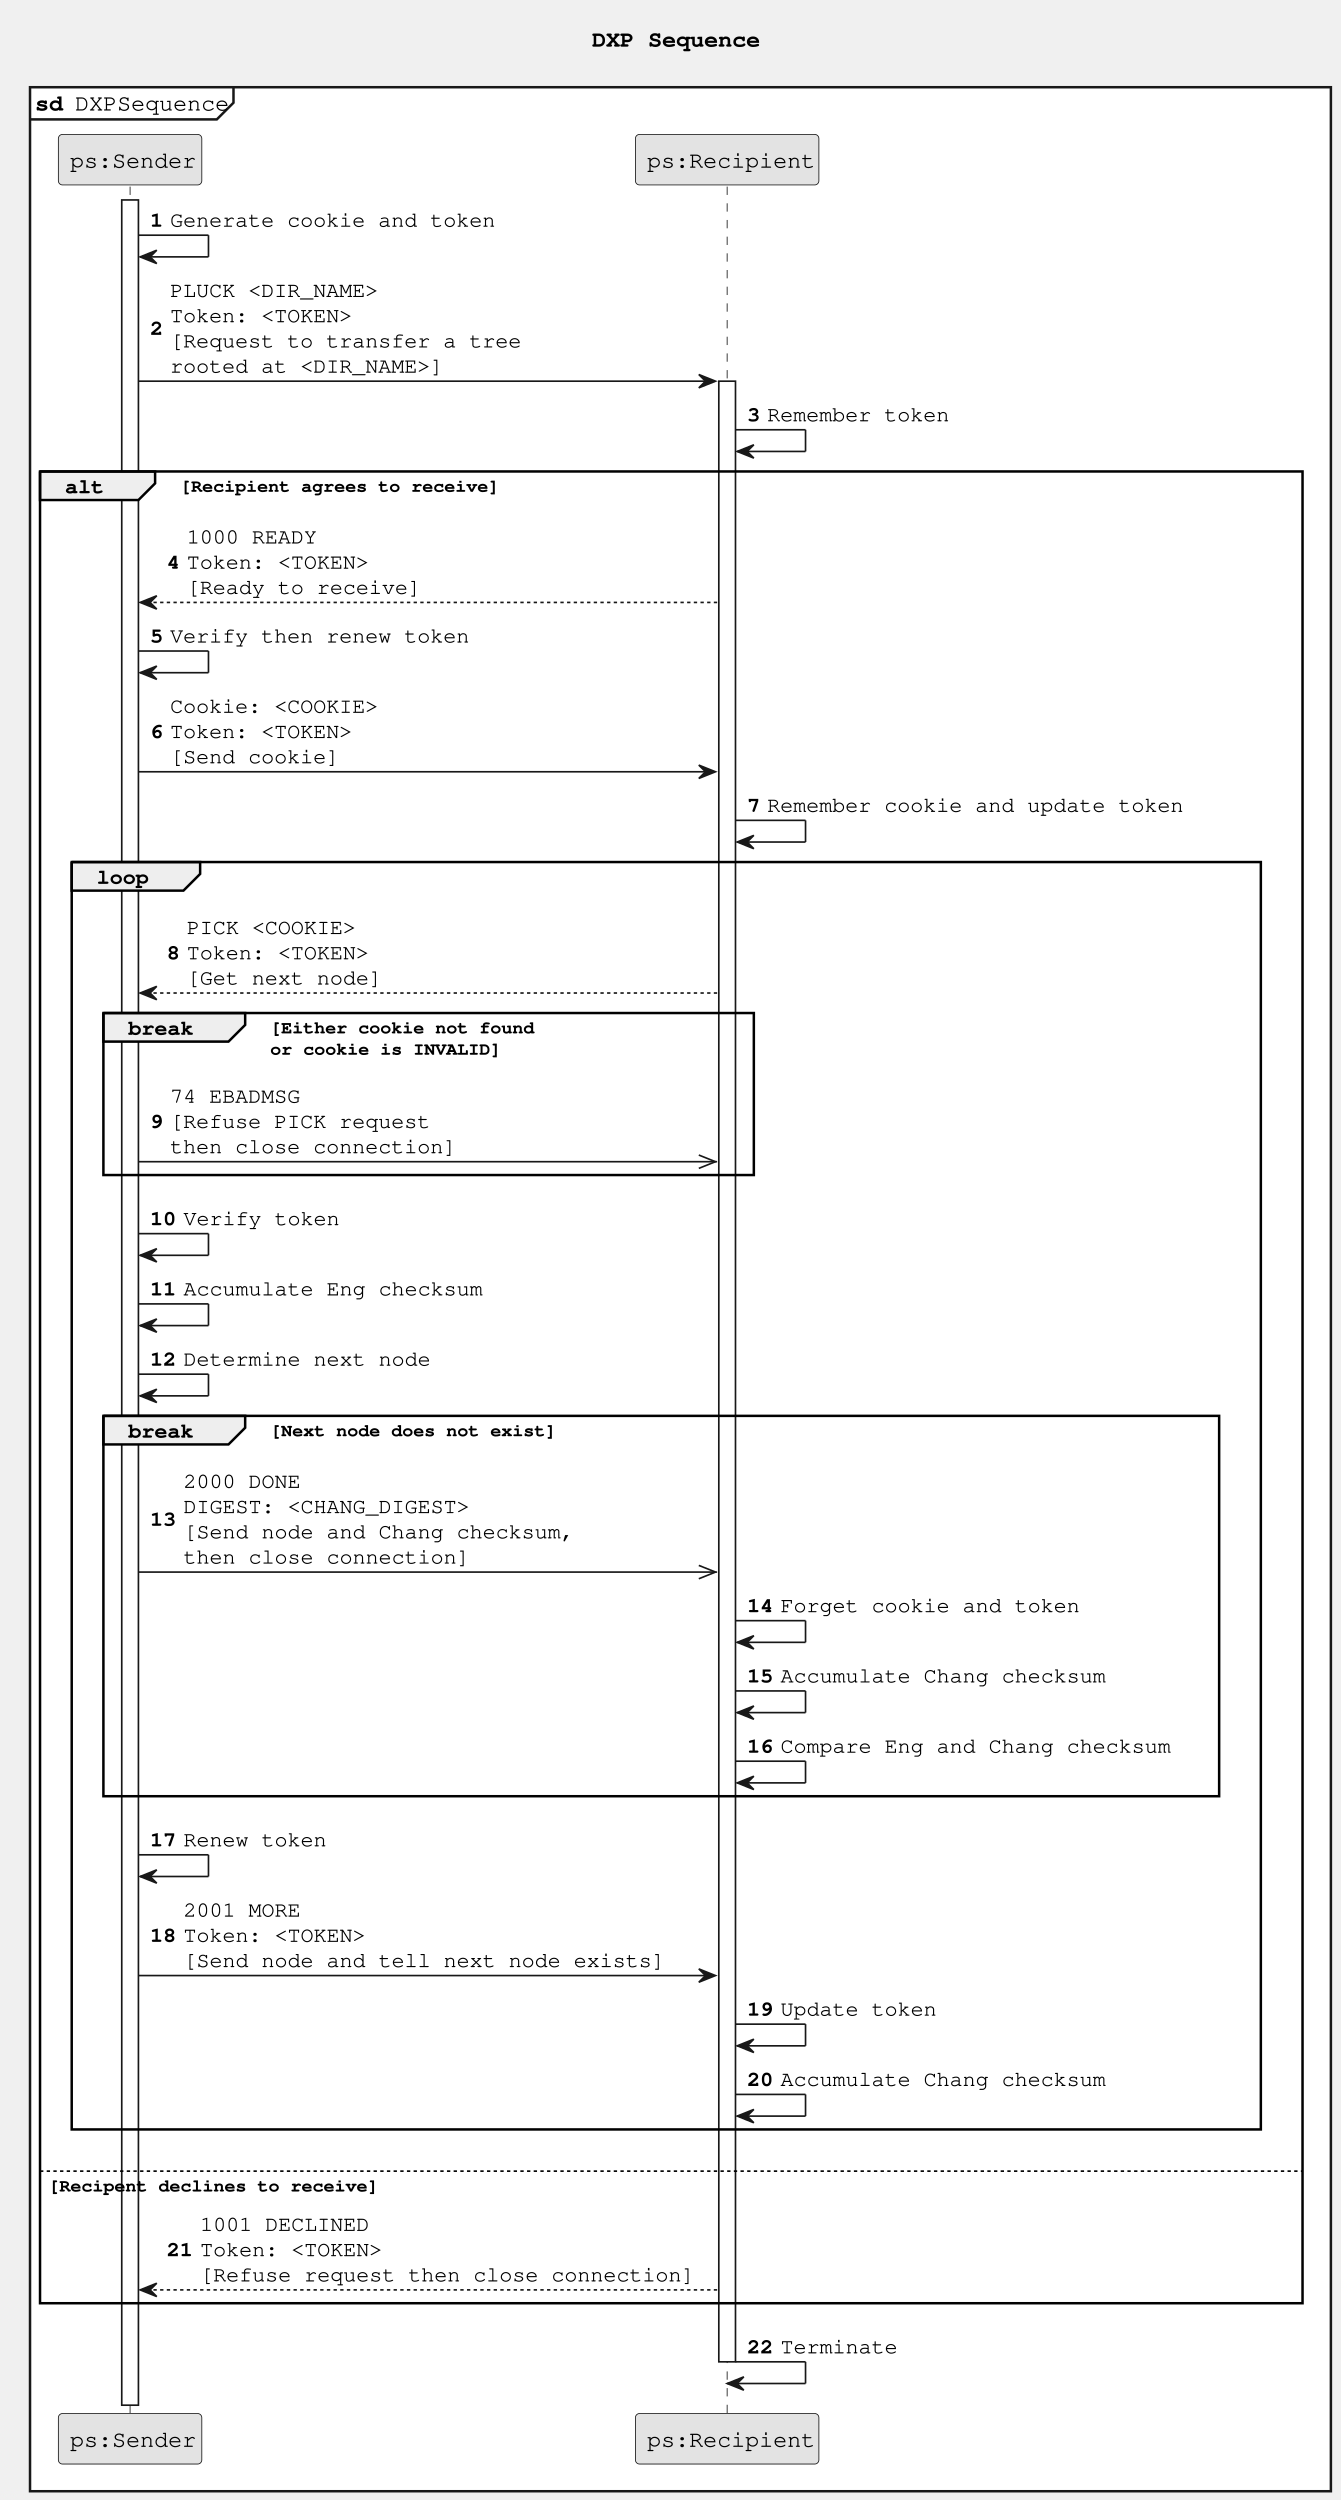
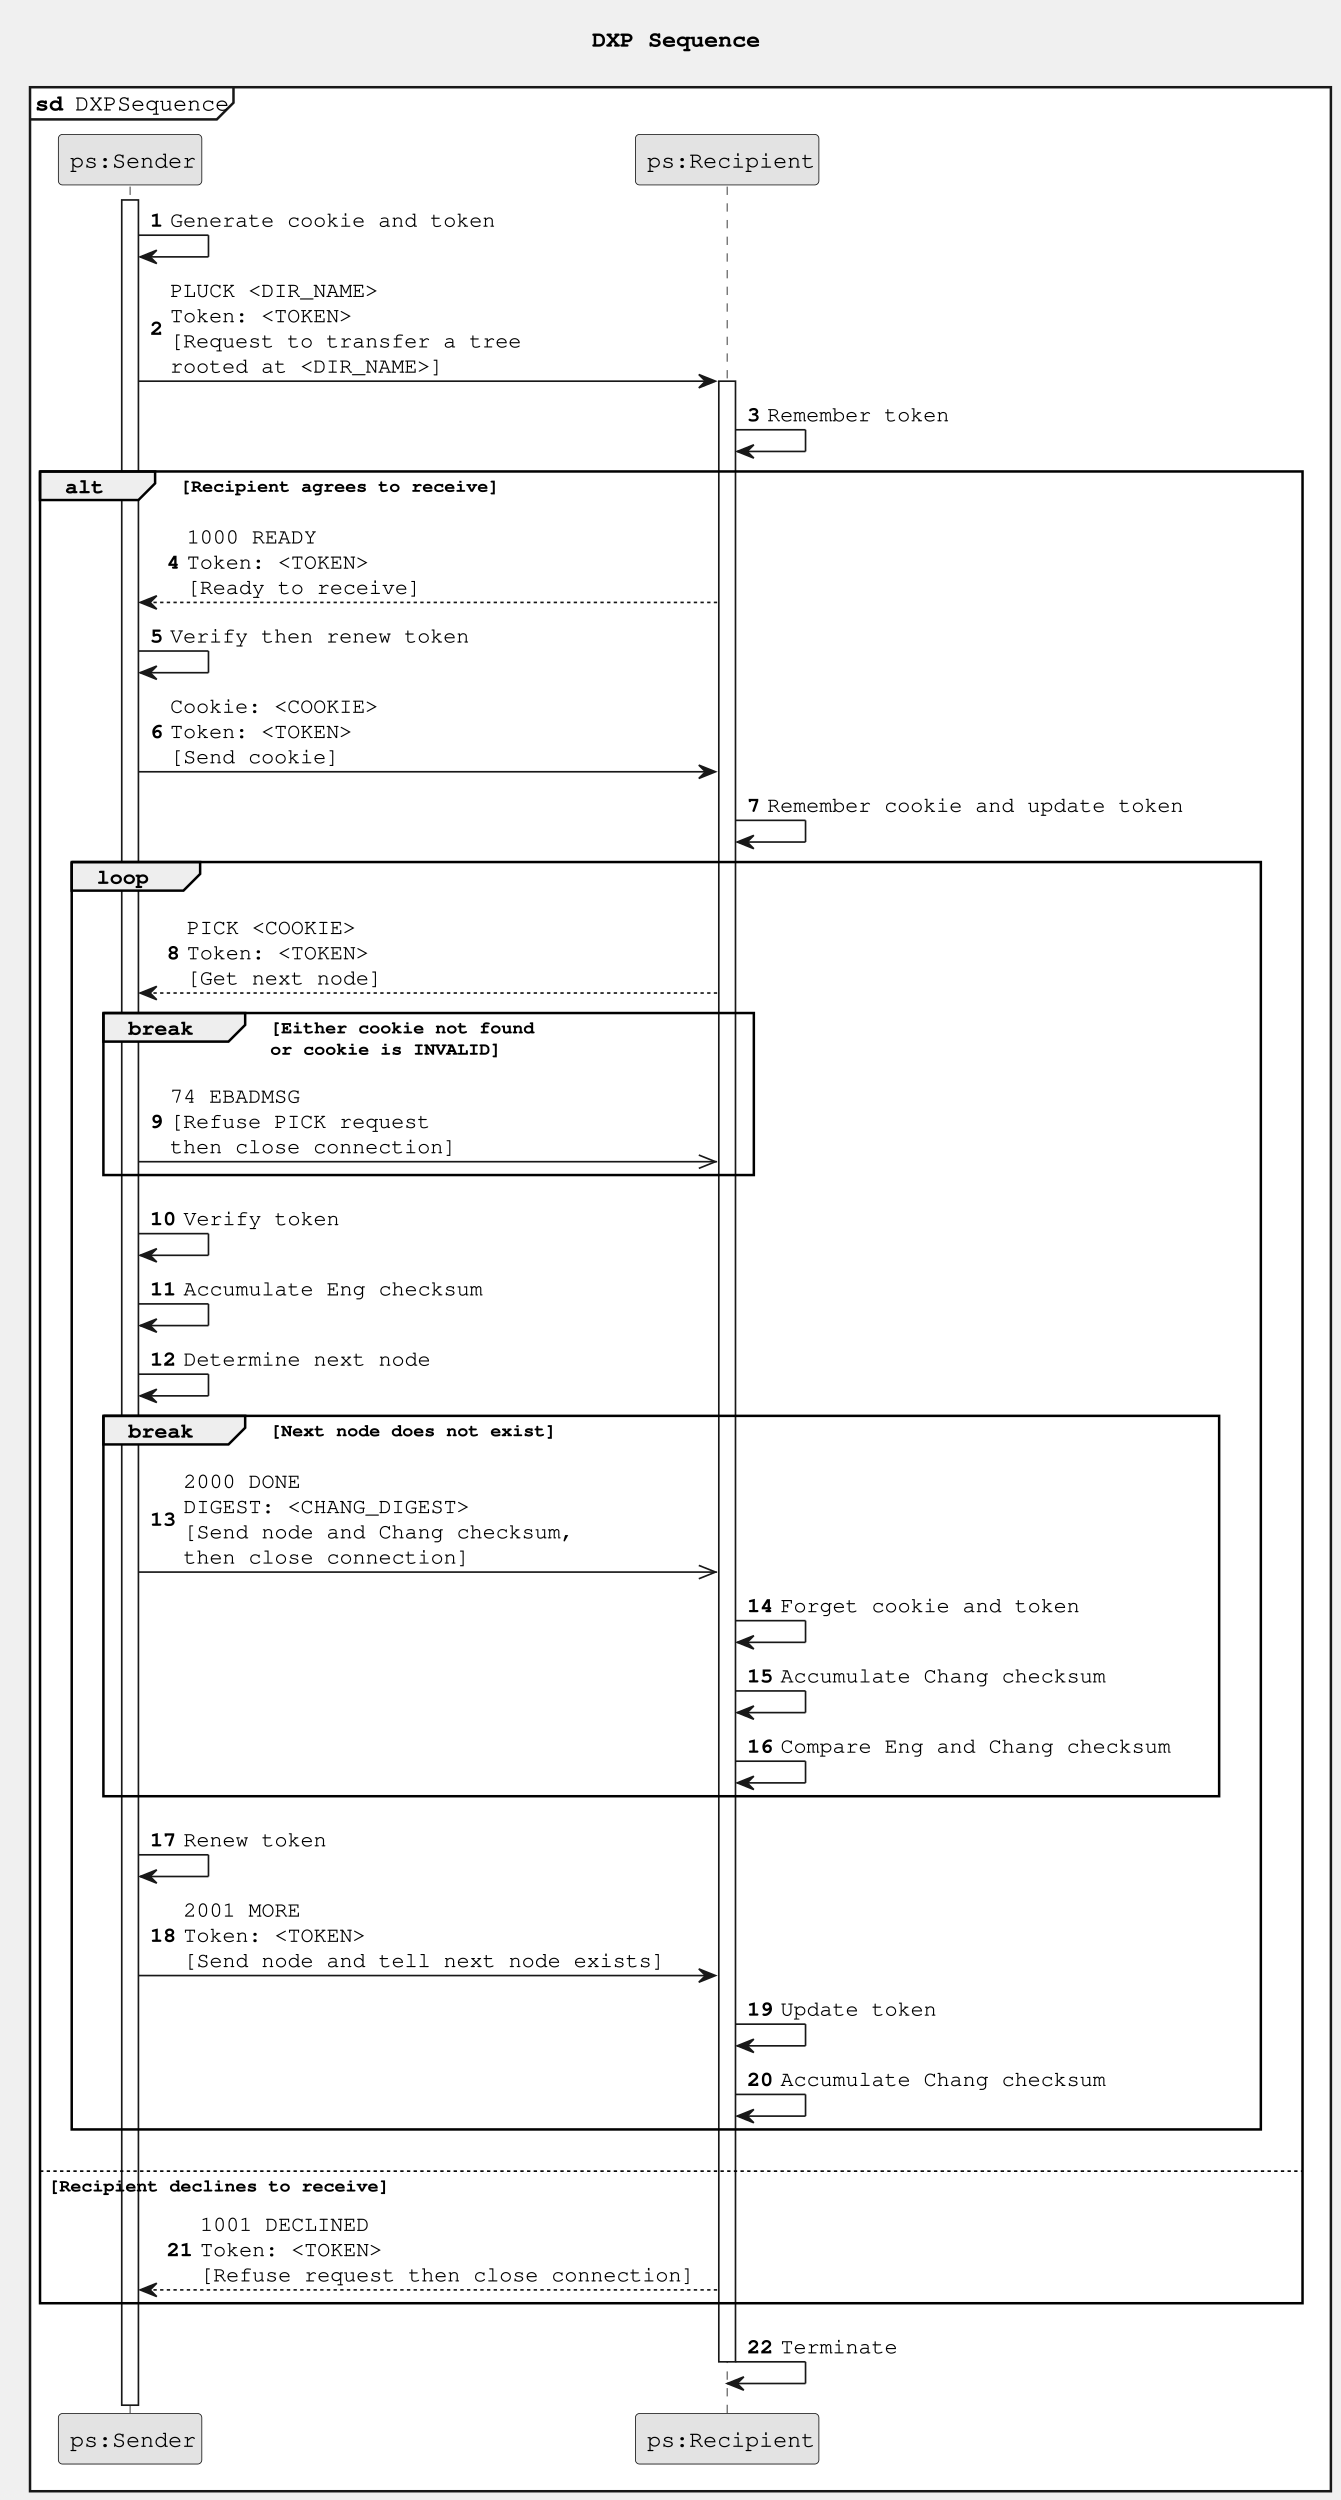
<svg xmlns="http://www.w3.org/2000/svg" contentStyleType="text/css" height="1499px" preserveAspectRatio="none" style="width:804px;height:1499px;background:#FFFFFF;" version="1.1" viewBox="0 0 804 1499" width="804px" zoomAndPan="magnify">
  <defs />
  <g>
    <text fill="#000000" font-family="Courier" font-size="14" font-weight="bold" lengthAdjust="spacing" textLength="96" x="355" y="27.995">DXP Sequence</text>
    <rect fill="#FFFFFF" height="1441.445" style="stroke:#181818;stroke-width:1.5;" width="780" x="18" y="52.297" />
    <path d="M140,52.297 L140,61.594 L130,71.594 L18,71.594 " fill="none" style="stroke:#181818;stroke-width:1.5;" />
    <text fill="#000000" font-family="Courier" font-size="14" font-weight="bold" lengthAdjust="spacing" textLength="16" x="21" y="66.292">sd</text>
    <text fill="#000000" font-family="Courier" font-size="14" lengthAdjust="spacing" textLength="88" x="45" y="66.292">DXPSequence</text>
    <line style="stroke:#181818;stroke-width:0.5;stroke-dasharray:5.0,5.0;" x1="78" x2="78" y1="111.891" y2="1447.148" />
    <rect fill="#FFFFFF" height="1322.258" style="stroke:#181818;stroke-width:1.0;" width="10" x="73" y="119.891" />
    <line style="stroke:#181818;stroke-width:0.5;stroke-dasharray:5.0,5.0;" x1="436" x2="436" y1="111.891" y2="1447.148" />
    <rect fill="#FFFFFF" height="1187.594" style="stroke:#181818;stroke-width:1.0;" width="10" x="431" y="228.555" />
    <rect fill="#E3E3E3" height="30.297" rx="2.5" ry="2.5" style="stroke:#181818;stroke-width:0.5;" width="86" x="35" y="80.594" />
    <text fill="#000000" font-family="Courier" font-size="14" lengthAdjust="spacing" textLength="72" x="42" y="100.589">ps:Sender</text>
    <rect fill="#E3E3E3" height="30.297" rx="2.5" ry="2.5" style="stroke:#181818;stroke-width:0.5;" width="110" x="381" y="80.594" />
    <text fill="#000000" font-family="Courier" font-size="14" lengthAdjust="spacing" textLength="96" x="388" y="100.589">ps:Recipient</text>
    <rect fill="#E3E3E3" height="30.297" rx="2.5" ry="2.5" style="stroke:#181818;stroke-width:0.5;" width="86" x="35" y="1447.148" />
    <text fill="#000000" font-family="Courier" font-size="14" lengthAdjust="spacing" textLength="72" x="42" y="1467.144">ps:Sender</text>
    <rect fill="#E3E3E3" height="30.297" rx="2.5" ry="2.5" style="stroke:#181818;stroke-width:0.5;" width="110" x="381" y="1447.148" />
    <text fill="#000000" font-family="Courier" font-size="14" lengthAdjust="spacing" textLength="96" x="388" y="1467.144">ps:Recipient</text>
    <line style="stroke:#181818;stroke-width:1.0;" x1="83" x2="125" y1="141.023" y2="141.023" />
    <line style="stroke:#181818;stroke-width:1.0;" x1="125" x2="125" y1="141.023" y2="154.023" />
    <line style="stroke:#181818;stroke-width:1.0;" x1="84" x2="125" y1="154.023" y2="154.023" />
    <polygon fill="#181818" points="94,150.023,84,154.023,94,158.023,90,154.023" style="stroke:#181818;stroke-width:1.0;" />
    <text fill="#000000" font-family="Courier" font-size="13" font-weight="bold" lengthAdjust="spacing" textLength="8" x="90" y="135.958">1</text>
    <text fill="#000000" font-family="Courier" font-size="13" lengthAdjust="spacing" textLength="200" x="102" y="135.958">Generate cookie and token</text>
    <polygon fill="#181818" points="419,224.555,429,228.555,419,232.555,423,228.555" style="stroke:#181818;stroke-width:1.0;" />
    <line style="stroke:#181818;stroke-width:1.0;" x1="83" x2="425" y1="228.555" y2="228.555" />
    <text fill="#000000" font-family="Courier" font-size="13" font-weight="bold" lengthAdjust="spacing" textLength="8" x="90" y="200.79">2</text>
    <text fill="#000000" font-family="Courier" font-size="13" lengthAdjust="spacing" textLength="128" x="102" y="178.09">PLUCK &lt;DIR_NAME&gt;</text>
    <text fill="#000000" font-family="Courier" font-size="13" lengthAdjust="spacing" textLength="112" x="102" y="193.223">Token: &lt;TOKEN&gt;</text>
    <text fill="#000000" font-family="Courier" font-size="13" lengthAdjust="spacing" textLength="216" x="102" y="208.356">[Request to transfer a tree</text>
    <text fill="#000000" font-family="Courier" font-size="13" lengthAdjust="spacing" textLength="168" x="102" y="223.489">rooted at &lt;DIR_NAME&gt;]</text>
    <line style="stroke:#181818;stroke-width:1.0;" x1="441" x2="483" y1="257.688" y2="257.688" />
    <line style="stroke:#181818;stroke-width:1.0;" x1="483" x2="483" y1="257.688" y2="270.688" />
    <line style="stroke:#181818;stroke-width:1.0;" x1="442" x2="483" y1="270.688" y2="270.688" />
    <polygon fill="#181818" points="452,266.688,442,270.688,452,274.688,448,270.688" style="stroke:#181818;stroke-width:1.0;" />
    <text fill="#000000" font-family="Courier" font-size="13" font-weight="bold" lengthAdjust="spacing" textLength="8" x="448" y="252.622">3</text>
    <text fill="#000000" font-family="Courier" font-size="13" lengthAdjust="spacing" textLength="112" x="460" y="252.622">Remember token</text>
    <path d="M24,282.688 L93,282.688 L93,289.82 L83,299.82 L24,299.82 L24,282.688 " fill="#EEEEEE" style="stroke:#000000;stroke-width:1.5;" />
    <rect fill="none" height="1098.328" style="stroke:#000000;stroke-width:1.5;" width="757" x="24" y="282.688" />
    <text fill="#000000" font-family="Courier" font-size="13" font-weight="bold" lengthAdjust="spacing" textLength="24" x="39" y="295.754">alt</text>
    <text fill="#000000" font-family="Courier" font-size="11" font-weight="bold" lengthAdjust="spacing" textLength="203" x="108" y="294.898">[Recipient agrees to receive]</text>
    <line style="stroke:#000000;stroke-width:1.0;stroke-dasharray:2.0,2.0;" x1="24" x2="781" y1="1301.812" y2="1301.812" />
-     <text fill="#000000" font-family="Courier" font-size="11" font-weight="bold" lengthAdjust="spacing" textLength="210" x="29" y="1314.023">[Recipent declines to receive]</text>
+     <text fill="#000000" font-family="Courier" font-size="11" font-weight="bold" lengthAdjust="spacing" textLength="217" x="29" y="1314.023">[Recipient declines to receive]</text>
    <polygon fill="#181818" points="94,357.219,84,361.219,94,365.219,90,361.219" style="stroke:#181818;stroke-width:1.0;" />
    <line style="stroke:#181818;stroke-width:1.0;stroke-dasharray:2.0,2.0;" x1="88" x2="430" y1="361.219" y2="361.219" />
    <text fill="#000000" font-family="Courier" font-size="13" font-weight="bold" lengthAdjust="spacing" textLength="8" x="100" y="341.02">4</text>
    <text fill="#000000" font-family="Courier" font-size="13" lengthAdjust="spacing" textLength="80" x="112" y="325.887">1000 READY</text>
    <text fill="#000000" font-family="Courier" font-size="13" lengthAdjust="spacing" textLength="112" x="112" y="341.02">Token: &lt;TOKEN&gt;</text>
    <text fill="#000000" font-family="Courier" font-size="13" lengthAdjust="spacing" textLength="144" x="112" y="356.153">[Ready to receive]</text>
    <line style="stroke:#181818;stroke-width:1.0;" x1="83" x2="125" y1="390.352" y2="390.352" />
    <line style="stroke:#181818;stroke-width:1.0;" x1="125" x2="125" y1="390.352" y2="403.352" />
    <line style="stroke:#181818;stroke-width:1.0;" x1="84" x2="125" y1="403.352" y2="403.352" />
    <polygon fill="#181818" points="94,399.352,84,403.352,94,407.352,90,403.352" style="stroke:#181818;stroke-width:1.0;" />
    <text fill="#000000" font-family="Courier" font-size="13" font-weight="bold" lengthAdjust="spacing" textLength="8" x="90" y="385.286">5</text>
    <text fill="#000000" font-family="Courier" font-size="13" lengthAdjust="spacing" textLength="184" x="102" y="385.286">Verify then renew token</text>
    <polygon fill="#181818" points="419,458.75,429,462.75,419,466.75,423,462.75" style="stroke:#181818;stroke-width:1.0;" />
    <line style="stroke:#181818;stroke-width:1.0;" x1="83" x2="425" y1="462.75" y2="462.75" />
    <text fill="#000000" font-family="Courier" font-size="13" font-weight="bold" lengthAdjust="spacing" textLength="8" x="90" y="442.551">6</text>
    <text fill="#000000" font-family="Courier" font-size="13" lengthAdjust="spacing" textLength="128" x="102" y="427.418">Cookie: &lt;COOKIE&gt;</text>
    <text fill="#000000" font-family="Courier" font-size="13" lengthAdjust="spacing" textLength="112" x="102" y="442.551">Token: &lt;TOKEN&gt;</text>
    <text fill="#000000" font-family="Courier" font-size="13" lengthAdjust="spacing" textLength="104" x="102" y="457.684">[Send cookie]</text>
    <line style="stroke:#181818;stroke-width:1.0;" x1="441" x2="483" y1="491.883" y2="491.883" />
    <line style="stroke:#181818;stroke-width:1.0;" x1="483" x2="483" y1="491.883" y2="504.883" />
    <line style="stroke:#181818;stroke-width:1.0;" x1="442" x2="483" y1="504.883" y2="504.883" />
    <polygon fill="#181818" points="452,500.883,442,504.883,452,508.883,448,504.883" style="stroke:#181818;stroke-width:1.0;" />
    <text fill="#000000" font-family="Courier" font-size="13" font-weight="bold" lengthAdjust="spacing" textLength="8" x="448" y="486.817">7</text>
    <text fill="#000000" font-family="Courier" font-size="13" lengthAdjust="spacing" textLength="256" x="460" y="486.817">Remember cookie and update token</text>
    <path d="M43,516.883 L120,516.883 L120,524.016 L110,534.016 L43,534.016 L43,516.883 " fill="#EEEEEE" style="stroke:#000000;stroke-width:1.5;" />
    <rect fill="none" height="759.93" style="stroke:#000000;stroke-width:1.5;" width="713" x="43" y="516.883" />
    <text fill="#000000" font-family="Courier" font-size="13" font-weight="bold" lengthAdjust="spacing" textLength="32" x="58" y="529.95">loop</text>
    <polygon fill="#181818" points="94,591.414,84,595.414,94,599.414,90,595.414" style="stroke:#181818;stroke-width:1.0;" />
    <line style="stroke:#181818;stroke-width:1.0;stroke-dasharray:2.0,2.0;" x1="88" x2="430" y1="595.414" y2="595.414" />
    <text fill="#000000" font-family="Courier" font-size="13" font-weight="bold" lengthAdjust="spacing" textLength="8" x="100" y="575.215">8</text>
    <text fill="#000000" font-family="Courier" font-size="13" lengthAdjust="spacing" textLength="104" x="112" y="560.082">PICK &lt;COOKIE&gt;</text>
    <text fill="#000000" font-family="Courier" font-size="13" lengthAdjust="spacing" textLength="112" x="112" y="575.215">Token: &lt;TOKEN&gt;</text>
    <text fill="#000000" font-family="Courier" font-size="13" lengthAdjust="spacing" textLength="120" x="112" y="590.348">[Get next node]</text>
    <path d="M62,607.414 L147,607.414 L147,614.547 L137,624.547 L62,624.547 L62,607.414 " fill="#EEEEEE" style="stroke:#000000;stroke-width:1.5;" />
    <rect fill="none" height="97.141" style="stroke:#000000;stroke-width:1.5;" width="390" x="62" y="607.414" />
    <text fill="#000000" font-family="Courier" font-size="13" font-weight="bold" lengthAdjust="spacing" textLength="40" x="77" y="620.481">break</text>
    <text fill="#000000" font-family="Courier" font-size="11" font-weight="bold" lengthAdjust="spacing" textLength="168" x="162" y="619.625">[Either cookie not found</text>
    <text fill="#000000" font-family="Courier" font-size="11" font-weight="bold" lengthAdjust="spacing" textLength="147" x="162" y="632.429">or cookie is INVALID]</text>
    <line style="stroke:#181818;stroke-width:1.0;" x1="429" x2="419" y1="696.555" y2="692.555" />
    <line style="stroke:#181818;stroke-width:1.0;" x1="429" x2="419" y1="696.555" y2="700.555" />
    <line style="stroke:#181818;stroke-width:1.0;" x1="83" x2="430" y1="696.555" y2="696.555" />
    <text fill="#000000" font-family="Courier" font-size="13" font-weight="bold" lengthAdjust="spacing" textLength="8" x="90" y="676.356">9</text>
    <text fill="#000000" font-family="Courier" font-size="13" lengthAdjust="spacing" textLength="80" x="102" y="661.223">74 EBADMSG</text>
    <text fill="#000000" font-family="Courier" font-size="13" lengthAdjust="spacing" textLength="160" x="102" y="676.356">[Refuse PICK request</text>
    <text fill="#000000" font-family="Courier" font-size="13" lengthAdjust="spacing" textLength="176" x="102" y="691.489">then close connection]</text>
    <line style="stroke:#181818;stroke-width:1.0;" x1="83" x2="125" y1="739.688" y2="739.688" />
    <line style="stroke:#181818;stroke-width:1.0;" x1="125" x2="125" y1="739.688" y2="752.688" />
    <line style="stroke:#181818;stroke-width:1.0;" x1="84" x2="125" y1="752.688" y2="752.688" />
    <polygon fill="#181818" points="94,748.688,84,752.688,94,756.688,90,752.688" style="stroke:#181818;stroke-width:1.0;" />
    <text fill="#000000" font-family="Courier" font-size="13" font-weight="bold" lengthAdjust="spacing" textLength="16" x="90" y="734.622">10</text>
    <text fill="#000000" font-family="Courier" font-size="13" lengthAdjust="spacing" textLength="96" x="110" y="734.622">Verify token</text>
    <line style="stroke:#181818;stroke-width:1.0;" x1="83" x2="125" y1="781.82" y2="781.82" />
    <line style="stroke:#181818;stroke-width:1.0;" x1="125" x2="125" y1="781.82" y2="794.82" />
    <line style="stroke:#181818;stroke-width:1.0;" x1="84" x2="125" y1="794.82" y2="794.82" />
    <polygon fill="#181818" points="94,790.82,84,794.82,94,798.82,90,794.82" style="stroke:#181818;stroke-width:1.0;" />
    <text fill="#000000" font-family="Courier" font-size="13" font-weight="bold" lengthAdjust="spacing" textLength="16" x="90" y="776.754">11</text>
    <text fill="#000000" font-family="Courier" font-size="13" lengthAdjust="spacing" textLength="184" x="110" y="776.754">Accumulate Eng checksum</text>
    <line style="stroke:#181818;stroke-width:1.0;" x1="83" x2="125" y1="823.953" y2="823.953" />
    <line style="stroke:#181818;stroke-width:1.0;" x1="125" x2="125" y1="823.953" y2="836.953" />
    <line style="stroke:#181818;stroke-width:1.0;" x1="84" x2="125" y1="836.953" y2="836.953" />
    <polygon fill="#181818" points="94,832.953,84,836.953,94,840.953,90,836.953" style="stroke:#181818;stroke-width:1.0;" />
    <text fill="#000000" font-family="Courier" font-size="13" font-weight="bold" lengthAdjust="spacing" textLength="16" x="90" y="818.887">12</text>
    <text fill="#000000" font-family="Courier" font-size="13" lengthAdjust="spacing" textLength="152" x="110" y="818.887">Determine next node</text>
    <path d="M62,848.953 L147,848.953 L147,856.086 L137,866.086 L62,866.086 L62,848.953 " fill="#EEEEEE" style="stroke:#000000;stroke-width:1.5;" />
    <rect fill="none" height="228.062" style="stroke:#000000;stroke-width:1.5;" width="669" x="62" y="848.953" />
    <text fill="#000000" font-family="Courier" font-size="13" font-weight="bold" lengthAdjust="spacing" textLength="40" x="77" y="862.02">break</text>
    <text fill="#000000" font-family="Courier" font-size="11" font-weight="bold" lengthAdjust="spacing" textLength="182" x="162" y="861.164">[Next node does not exist]</text>
    <line style="stroke:#181818;stroke-width:1.0;" x1="429" x2="419" y1="942.617" y2="938.617" />
    <line style="stroke:#181818;stroke-width:1.0;" x1="429" x2="419" y1="942.617" y2="946.617" />
    <line style="stroke:#181818;stroke-width:1.0;" x1="83" x2="430" y1="942.617" y2="942.617" />
    <text fill="#000000" font-family="Courier" font-size="13" font-weight="bold" lengthAdjust="spacing" textLength="16" x="90" y="914.852">13</text>
    <text fill="#000000" font-family="Courier" font-size="13" lengthAdjust="spacing" textLength="72" x="110" y="892.153">2000 DONE</text>
    <text fill="#000000" font-family="Courier" font-size="13" lengthAdjust="spacing" textLength="176" x="110" y="907.286">DIGEST: &lt;CHANG_DIGEST&gt;</text>
    <text fill="#000000" font-family="Courier" font-size="13" lengthAdjust="spacing" textLength="240" x="110" y="922.418">[Send node and Chang checksum,</text>
    <text fill="#000000" font-family="Courier" font-size="13" lengthAdjust="spacing" textLength="176" x="110" y="937.551">then close connection]</text>
    <line style="stroke:#181818;stroke-width:1.0;" x1="441" x2="483" y1="971.75" y2="971.75" />
    <line style="stroke:#181818;stroke-width:1.0;" x1="483" x2="483" y1="971.75" y2="984.75" />
    <line style="stroke:#181818;stroke-width:1.0;" x1="442" x2="483" y1="984.75" y2="984.75" />
    <polygon fill="#181818" points="452,980.75,442,984.75,452,988.75,448,984.75" style="stroke:#181818;stroke-width:1.0;" />
    <text fill="#000000" font-family="Courier" font-size="13" font-weight="bold" lengthAdjust="spacing" textLength="16" x="448" y="966.684">14</text>
    <text fill="#000000" font-family="Courier" font-size="13" lengthAdjust="spacing" textLength="184" x="468" y="966.684">Forget cookie and token</text>
    <line style="stroke:#181818;stroke-width:1.0;" x1="441" x2="483" y1="1013.883" y2="1013.883" />
    <line style="stroke:#181818;stroke-width:1.0;" x1="483" x2="483" y1="1013.883" y2="1026.883" />
    <line style="stroke:#181818;stroke-width:1.0;" x1="442" x2="483" y1="1026.883" y2="1026.883" />
    <polygon fill="#181818" points="452,1022.883,442,1026.883,452,1030.883,448,1026.883" style="stroke:#181818;stroke-width:1.0;" />
    <text fill="#000000" font-family="Courier" font-size="13" font-weight="bold" lengthAdjust="spacing" textLength="16" x="448" y="1008.817">15</text>
    <text fill="#000000" font-family="Courier" font-size="13" lengthAdjust="spacing" textLength="200" x="468" y="1008.817">Accumulate Chang checksum</text>
    <line style="stroke:#181818;stroke-width:1.0;" x1="441" x2="483" y1="1056.016" y2="1056.016" />
    <line style="stroke:#181818;stroke-width:1.0;" x1="483" x2="483" y1="1056.016" y2="1069.016" />
    <line style="stroke:#181818;stroke-width:1.0;" x1="442" x2="483" y1="1069.016" y2="1069.016" />
    <polygon fill="#181818" points="452,1065.016,442,1069.016,452,1073.016,448,1069.016" style="stroke:#181818;stroke-width:1.0;" />
    <text fill="#000000" font-family="Courier" font-size="13" font-weight="bold" lengthAdjust="spacing" textLength="16" x="448" y="1050.95">16</text>
    <text fill="#000000" font-family="Courier" font-size="13" lengthAdjust="spacing" textLength="240" x="468" y="1050.95">Compare Eng and Chang checksum</text>
    <line style="stroke:#181818;stroke-width:1.0;" x1="83" x2="125" y1="1112.148" y2="1112.148" />
    <line style="stroke:#181818;stroke-width:1.0;" x1="125" x2="125" y1="1112.148" y2="1125.148" />
    <line style="stroke:#181818;stroke-width:1.0;" x1="84" x2="125" y1="1125.148" y2="1125.148" />
    <polygon fill="#181818" points="94,1121.148,84,1125.148,94,1129.148,90,1125.148" style="stroke:#181818;stroke-width:1.0;" />
    <text fill="#000000" font-family="Courier" font-size="13" font-weight="bold" lengthAdjust="spacing" textLength="16" x="90" y="1107.082">17</text>
    <text fill="#000000" font-family="Courier" font-size="13" lengthAdjust="spacing" textLength="88" x="110" y="1107.082">Renew token</text>
    <polygon fill="#181818" points="419,1180.547,429,1184.547,419,1188.547,423,1184.547" style="stroke:#181818;stroke-width:1.0;" />
    <line style="stroke:#181818;stroke-width:1.0;" x1="83" x2="425" y1="1184.547" y2="1184.547" />
    <text fill="#000000" font-family="Courier" font-size="13" font-weight="bold" lengthAdjust="spacing" textLength="16" x="90" y="1164.348">18</text>
    <text fill="#000000" font-family="Courier" font-size="13" lengthAdjust="spacing" textLength="72" x="110" y="1149.215">2001 MORE</text>
    <text fill="#000000" font-family="Courier" font-size="13" lengthAdjust="spacing" textLength="112" x="110" y="1164.348">Token: &lt;TOKEN&gt;</text>
    <text fill="#000000" font-family="Courier" font-size="13" lengthAdjust="spacing" textLength="296" x="110" y="1179.481">[Send node and tell next node exists]</text>
    <line style="stroke:#181818;stroke-width:1.0;" x1="441" x2="483" y1="1213.68" y2="1213.68" />
    <line style="stroke:#181818;stroke-width:1.0;" x1="483" x2="483" y1="1213.68" y2="1226.68" />
    <line style="stroke:#181818;stroke-width:1.0;" x1="442" x2="483" y1="1226.68" y2="1226.68" />
    <polygon fill="#181818" points="452,1222.68,442,1226.68,452,1230.68,448,1226.68" style="stroke:#181818;stroke-width:1.0;" />
    <text fill="#000000" font-family="Courier" font-size="13" font-weight="bold" lengthAdjust="spacing" textLength="16" x="448" y="1208.614">19</text>
    <text fill="#000000" font-family="Courier" font-size="13" lengthAdjust="spacing" textLength="96" x="468" y="1208.614">Update token</text>
    <line style="stroke:#181818;stroke-width:1.0;" x1="441" x2="483" y1="1255.812" y2="1255.812" />
    <line style="stroke:#181818;stroke-width:1.0;" x1="483" x2="483" y1="1255.812" y2="1268.812" />
    <line style="stroke:#181818;stroke-width:1.0;" x1="442" x2="483" y1="1268.812" y2="1268.812" />
    <polygon fill="#181818" points="452,1264.812,442,1268.812,452,1272.812,448,1268.812" style="stroke:#181818;stroke-width:1.0;" />
    <text fill="#000000" font-family="Courier" font-size="13" font-weight="bold" lengthAdjust="spacing" textLength="16" x="448" y="1250.747">20</text>
    <text fill="#000000" font-family="Courier" font-size="13" lengthAdjust="spacing" textLength="200" x="468" y="1250.747">Accumulate Chang checksum</text>
    <polygon fill="#181818" points="94,1369.016,84,1373.016,94,1377.016,90,1373.016" style="stroke:#181818;stroke-width:1.0;" />
    <line style="stroke:#181818;stroke-width:1.0;stroke-dasharray:2.0,2.0;" x1="88" x2="430" y1="1373.016" y2="1373.016" />
    <text fill="#000000" font-family="Courier" font-size="13" font-weight="bold" lengthAdjust="spacing" textLength="16" x="100" y="1352.817">21</text>
    <text fill="#000000" font-family="Courier" font-size="13" lengthAdjust="spacing" textLength="104" x="120" y="1337.684">1001 DECLINED</text>
    <text fill="#000000" font-family="Courier" font-size="13" lengthAdjust="spacing" textLength="112" x="120" y="1352.817">Token: &lt;TOKEN&gt;</text>
    <text fill="#000000" font-family="Courier" font-size="13" lengthAdjust="spacing" textLength="304" x="120" y="1367.95">[Refuse request then close connection]</text>
    <line style="stroke:#181818;stroke-width:1.0;" x1="441" x2="483" y1="1416.148" y2="1416.148" />
    <line style="stroke:#181818;stroke-width:1.0;" x1="483" x2="483" y1="1416.148" y2="1429.148" />
    <line style="stroke:#181818;stroke-width:1.0;" x1="436" x2="483" y1="1429.148" y2="1429.148" />
    <polygon fill="#181818" points="446,1425.148,436,1429.148,446,1433.148,442,1429.148" style="stroke:#181818;stroke-width:1.0;" />
    <text fill="#000000" font-family="Courier" font-size="13" font-weight="bold" lengthAdjust="spacing" textLength="16" x="448" y="1411.082">22</text>
    <text fill="#000000" font-family="Courier" font-size="13" lengthAdjust="spacing" textLength="72" x="468" y="1411.082">Terminate</text>
  </g>
</svg>
